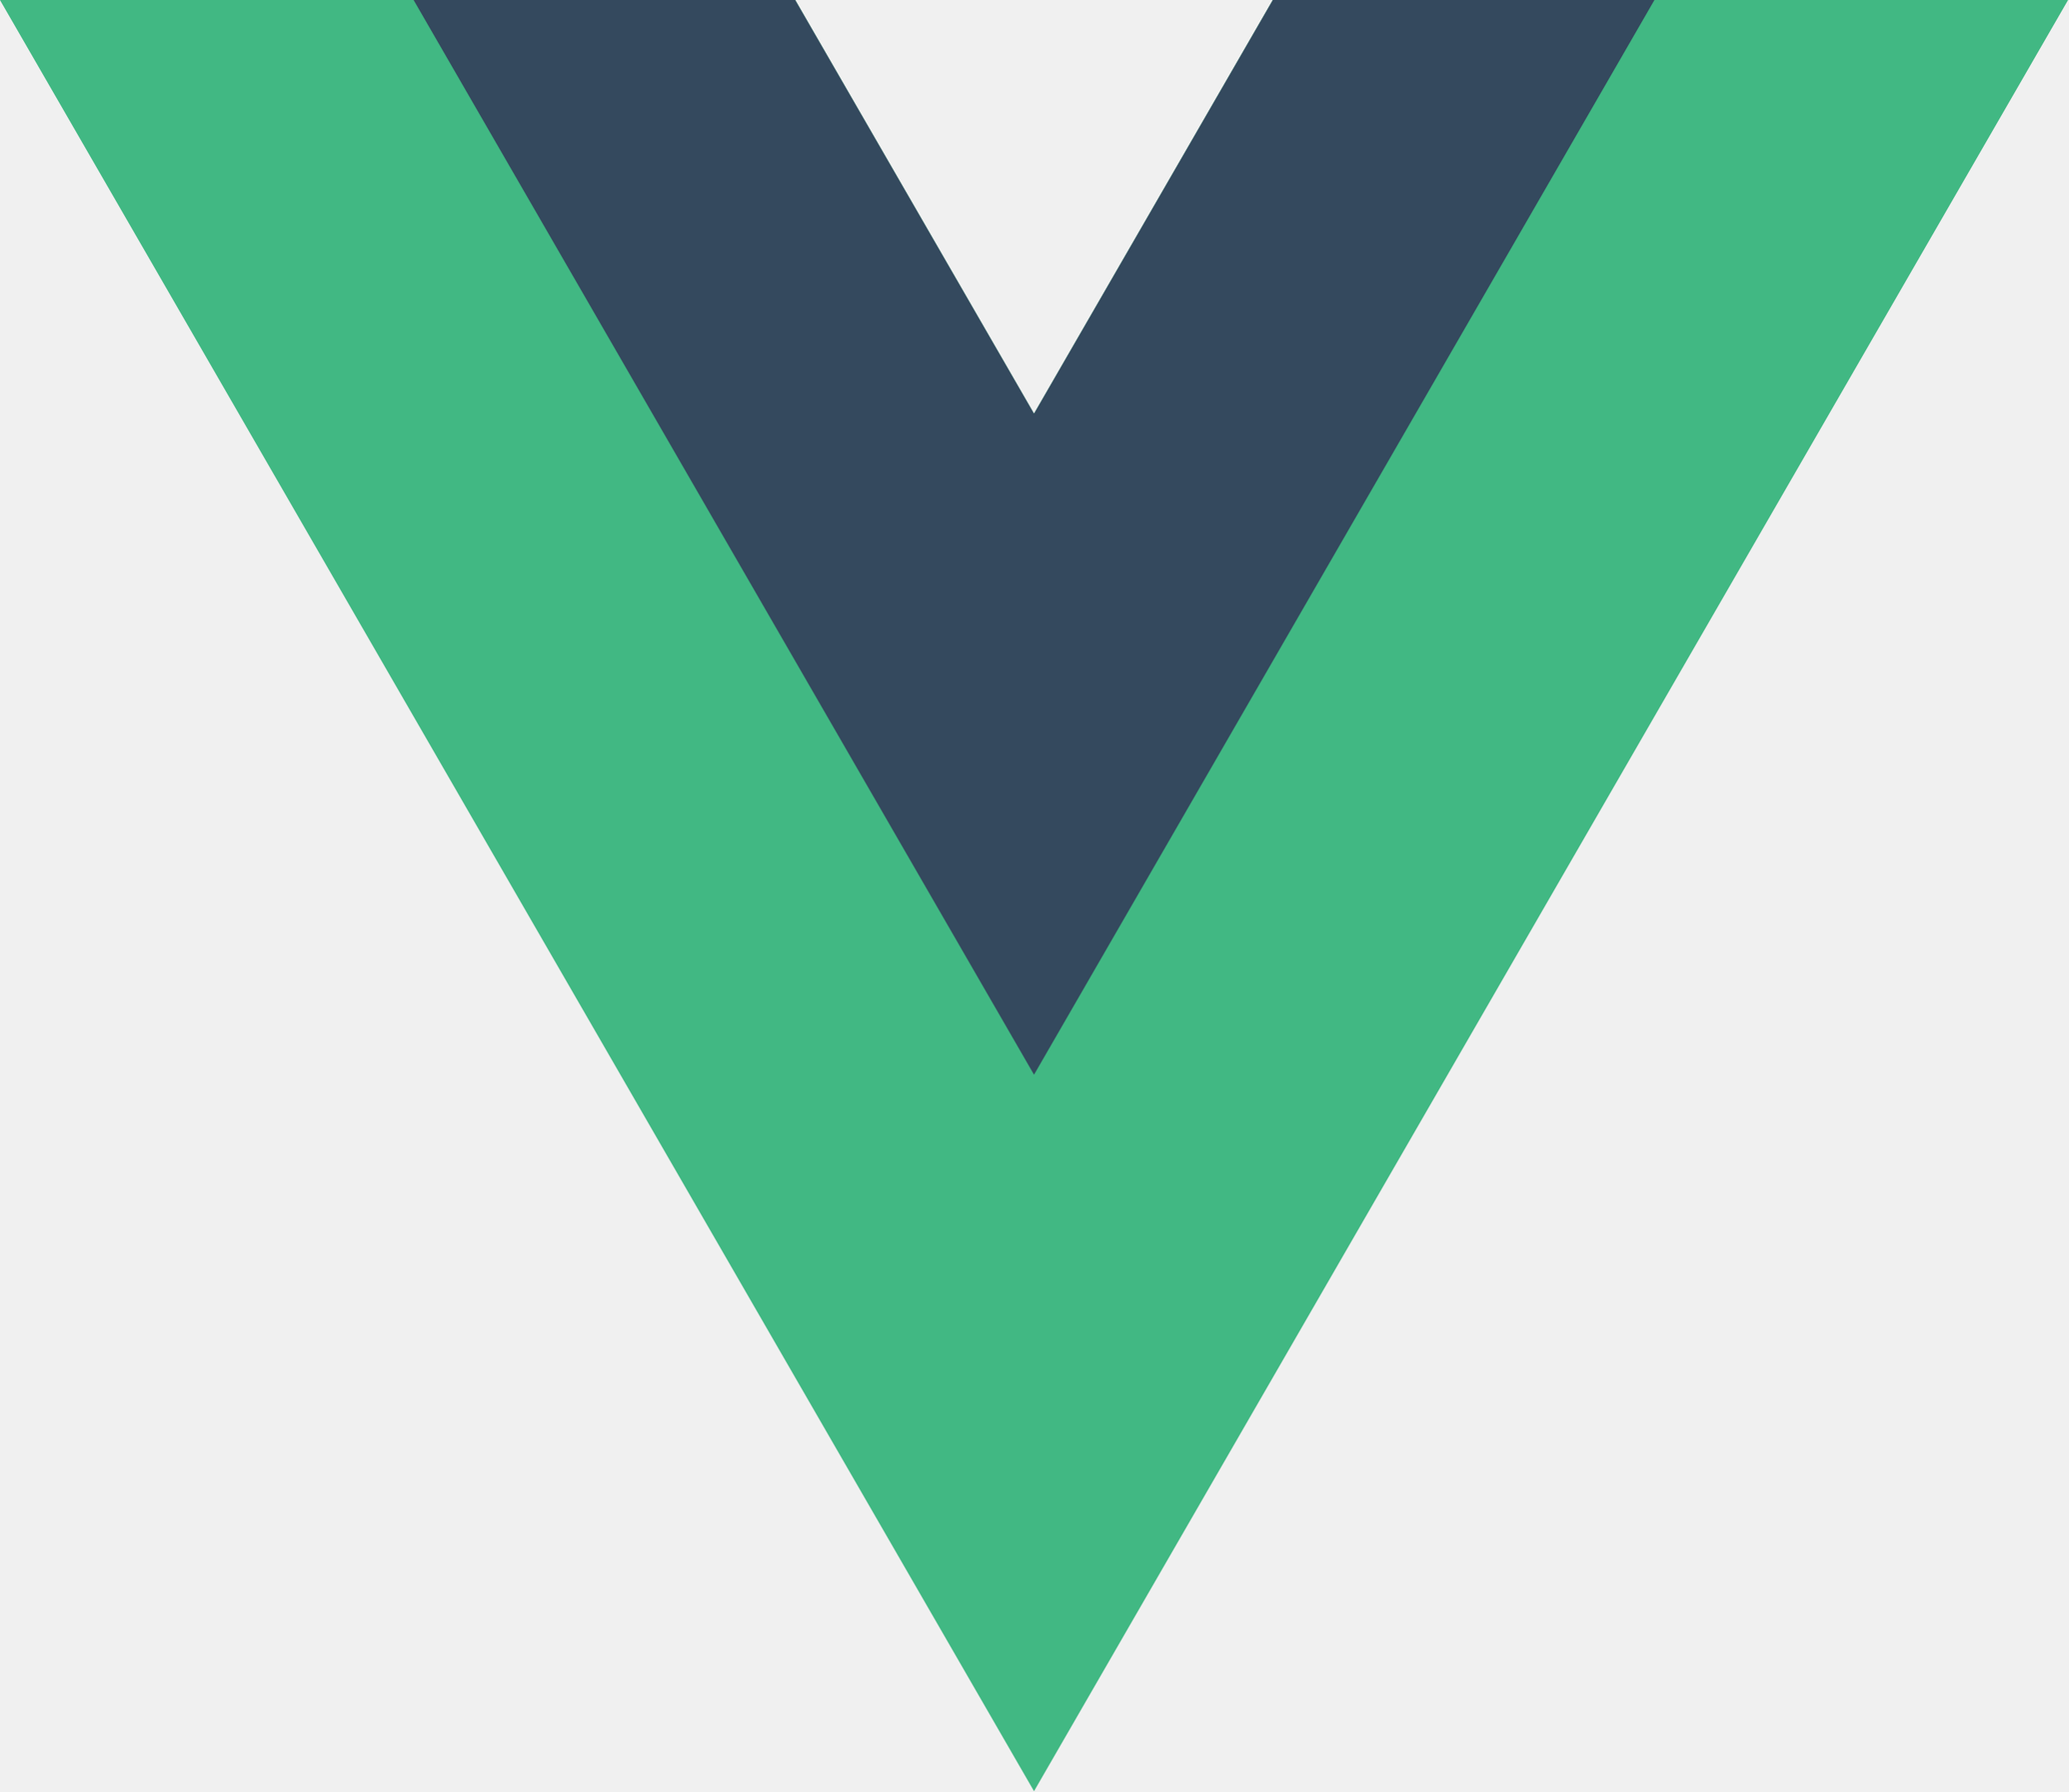
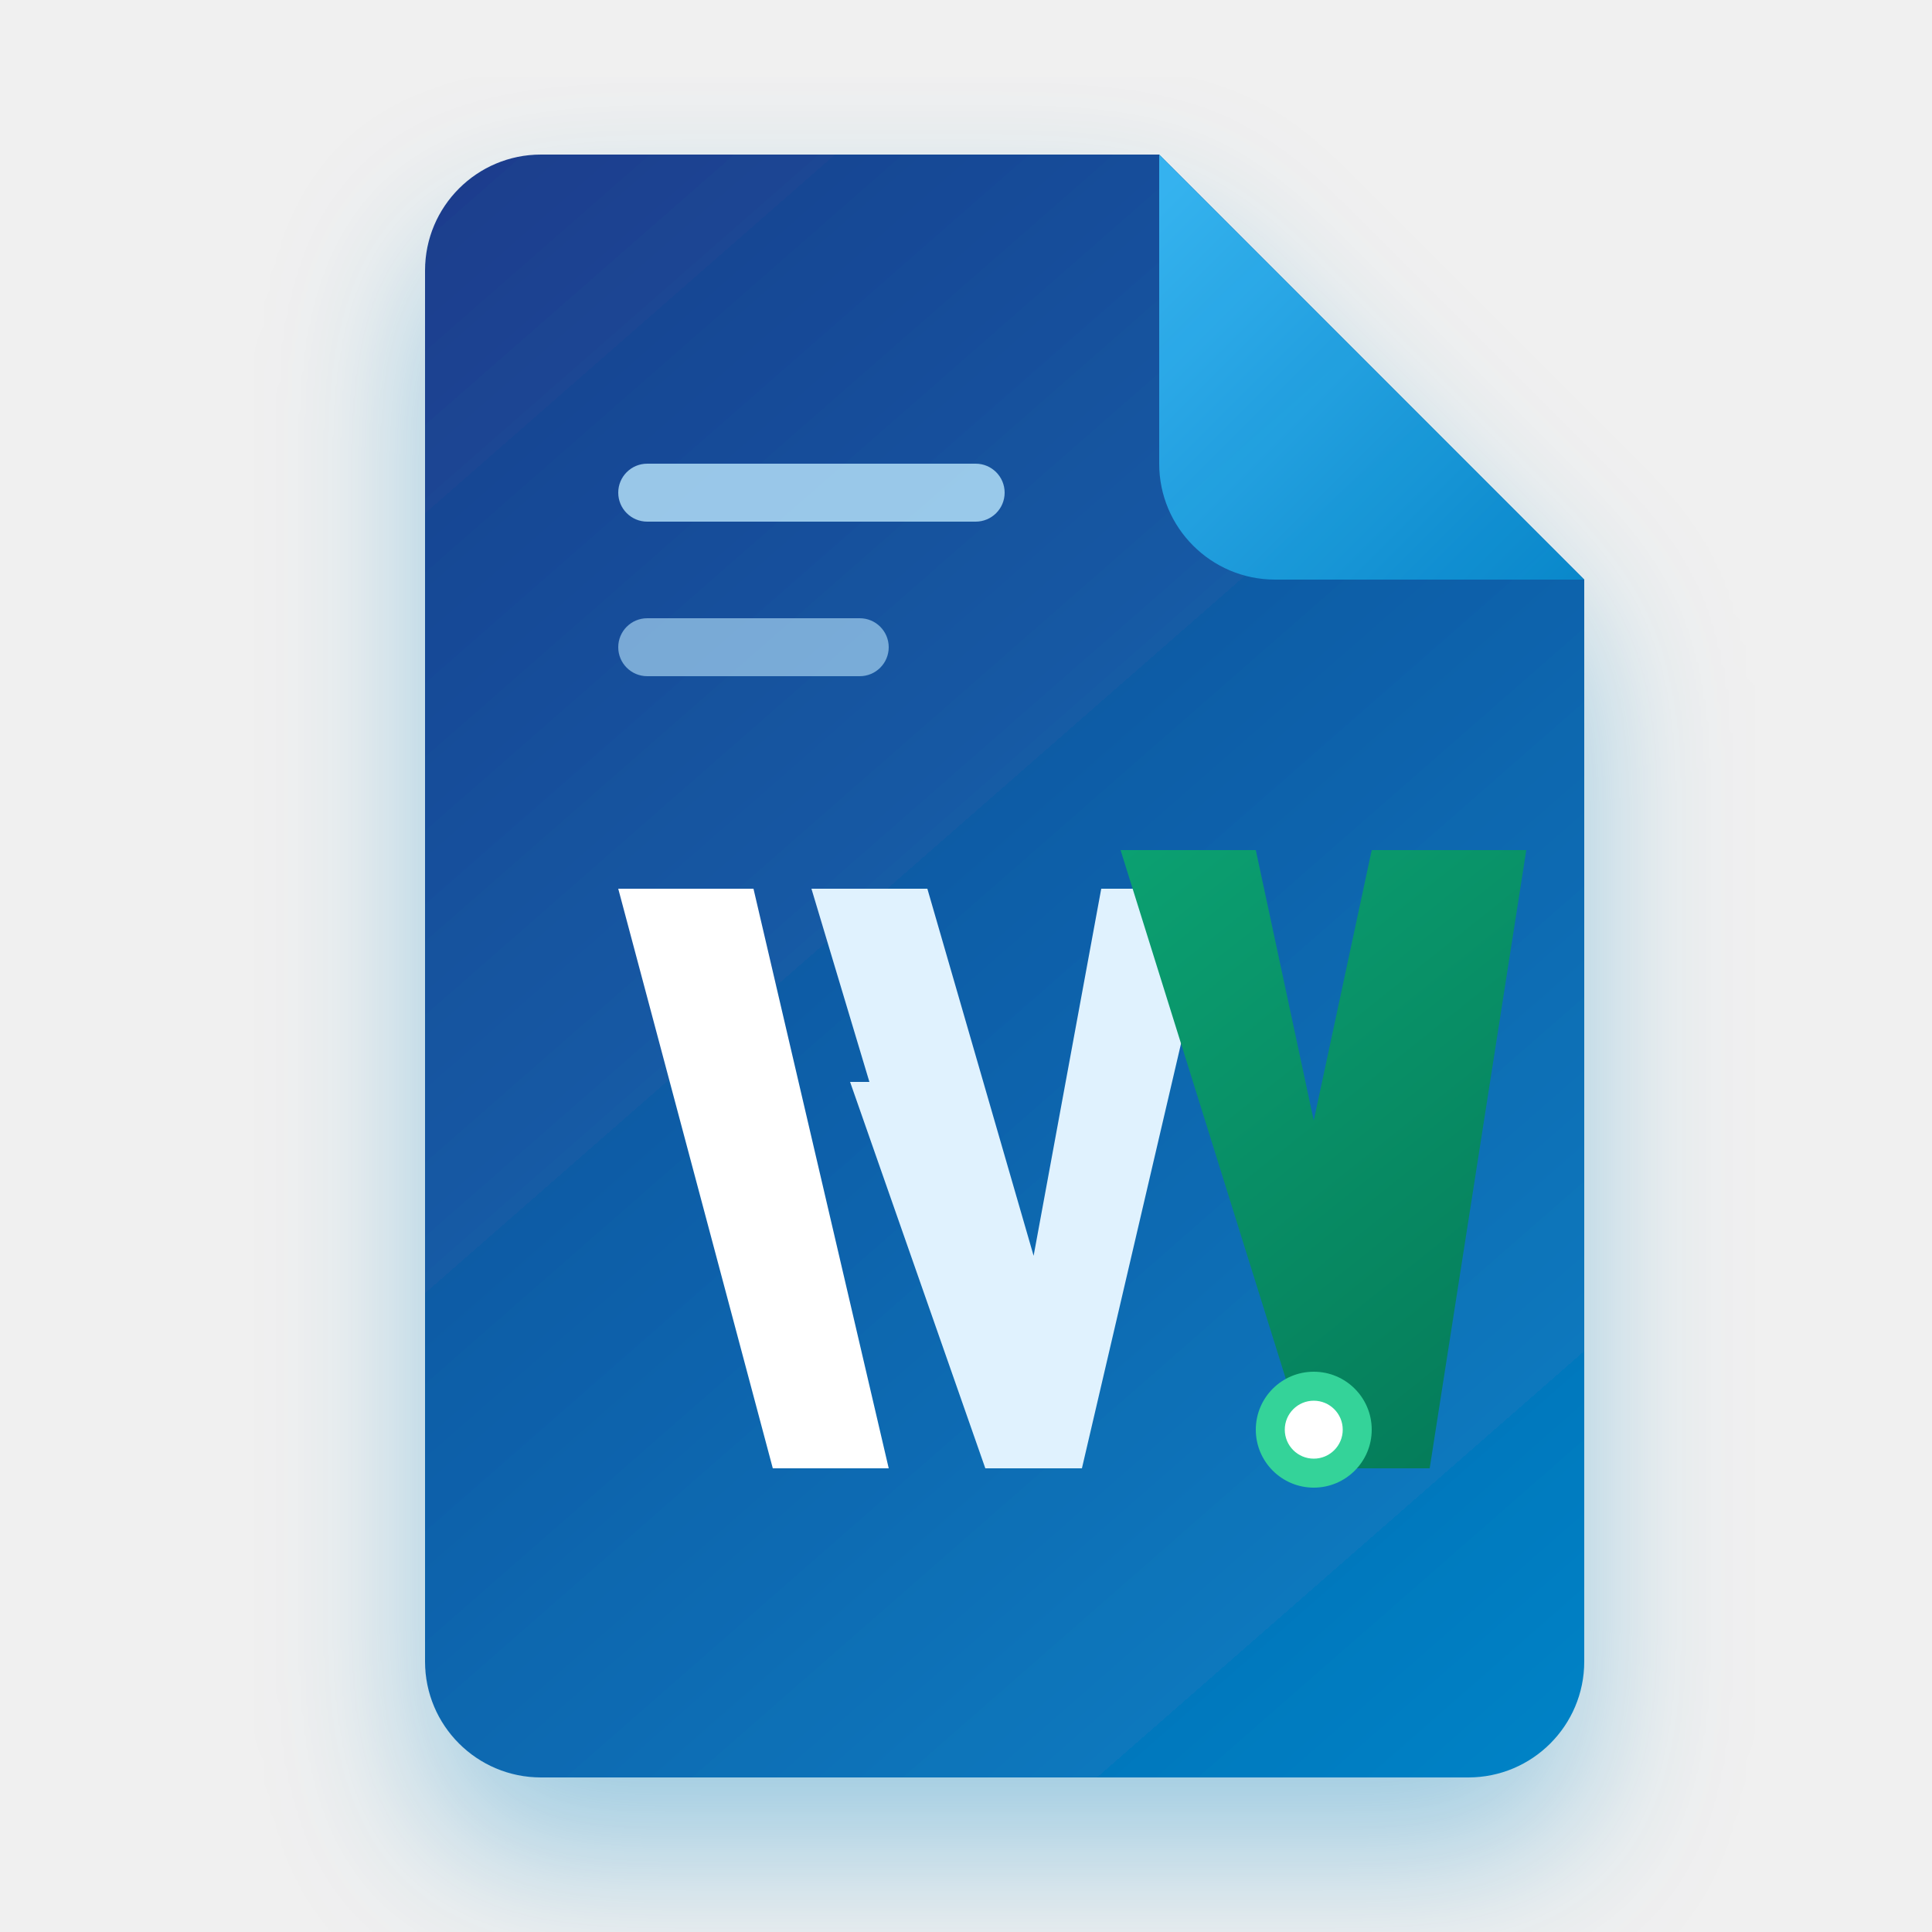
- <svg xmlns="http://www.w3.org/2000/svg" viewBox="0 0 261.76 226.69">
-   <path d="M161.096.001l-30.225 52.351L100.647.001H-.005l130.877 226.688L261.749.001z" fill="#41b883" />
-   <path d="M161.096.001l-30.225 52.351L100.647.001H52.346l78.526 136.01L209.398.001z" fill="#34495e" />
+ <svg xmlns="http://www.w3.org/2000/svg" viewBox="0 0 100 100" fill="none">
+   <defs>
+     <linearGradient id="opt1-doc-grad" x1="15" y1="10" x2="85" y2="90" gradientUnits="userSpaceOnUse">
+       <stop offset="0%" stop-color="#1E3A8A" />
+       <stop offset="100%" stop-color="#0284C7" />
+     </linearGradient>
+     <linearGradient id="opt1-fold-grad" x1="58" y1="12" x2="82" y2="36" gradientUnits="userSpaceOnUse">
+       <stop offset="0%" stop-color="#38BDF8" />
+       <stop offset="100%" stop-color="#0284C7" />
+     </linearGradient>
+     <linearGradient id="opt1-quill-grad" x1="30" y1="35" x2="70" y2="85" gradientUnits="userSpaceOnUse">
+       <stop offset="0%" stop-color="#10B981" />
+       <stop offset="100%" stop-color="#047857" />
+     </linearGradient>
+     <filter id="opt1-glow" x="-20%" y="-20%" width="140%" height="140%">
+       <feDropShadow dx="0" dy="4" stdDeviation="4" flood-color="#0284C7" flood-opacity="0.35" />
+     </filter>
+   </defs>
+   <path d="M22 14C22 10.686 24.686 8 28 8H60L82 30V86C82 89.314 79.314 92 76 92H28C24.686 92 22 89.314 22 86V14Z" fill="url(#opt1-doc-grad)" filter="url(#opt1-glow)" />
+   <path d="M60 8V24C60 27.314 62.686 30 66 30H82L60 8Z" fill="url(#opt1-fold-grad)" opacity="0.9" />
+   <rect x="32" y="24" width="20" height="3" rx="1.5" fill="#BAE6FD" opacity="0.8" />
+   <rect x="32" y="32" width="14" height="3" rx="1.5" fill="#BAE6FD" opacity="0.6" />
+   <path d="M32 46L40 76H46L39 46H32Z" fill="#FFFFFF" />
+   <path d="M44 56L51 76H56L63 46H57L53.5 65L48 46H42L45 56" fill="#E0F2FE" />
+   <path d="M58 44L68 76H74L79 44H71L68 58L65 44H58Z" fill="url(#opt1-quill-grad)" />
+   <circle cx="68" cy="74" r="3" fill="#34D399" />
+   <circle cx="68" cy="74" r="1.5" fill="#FFFFFF" />
</svg>
